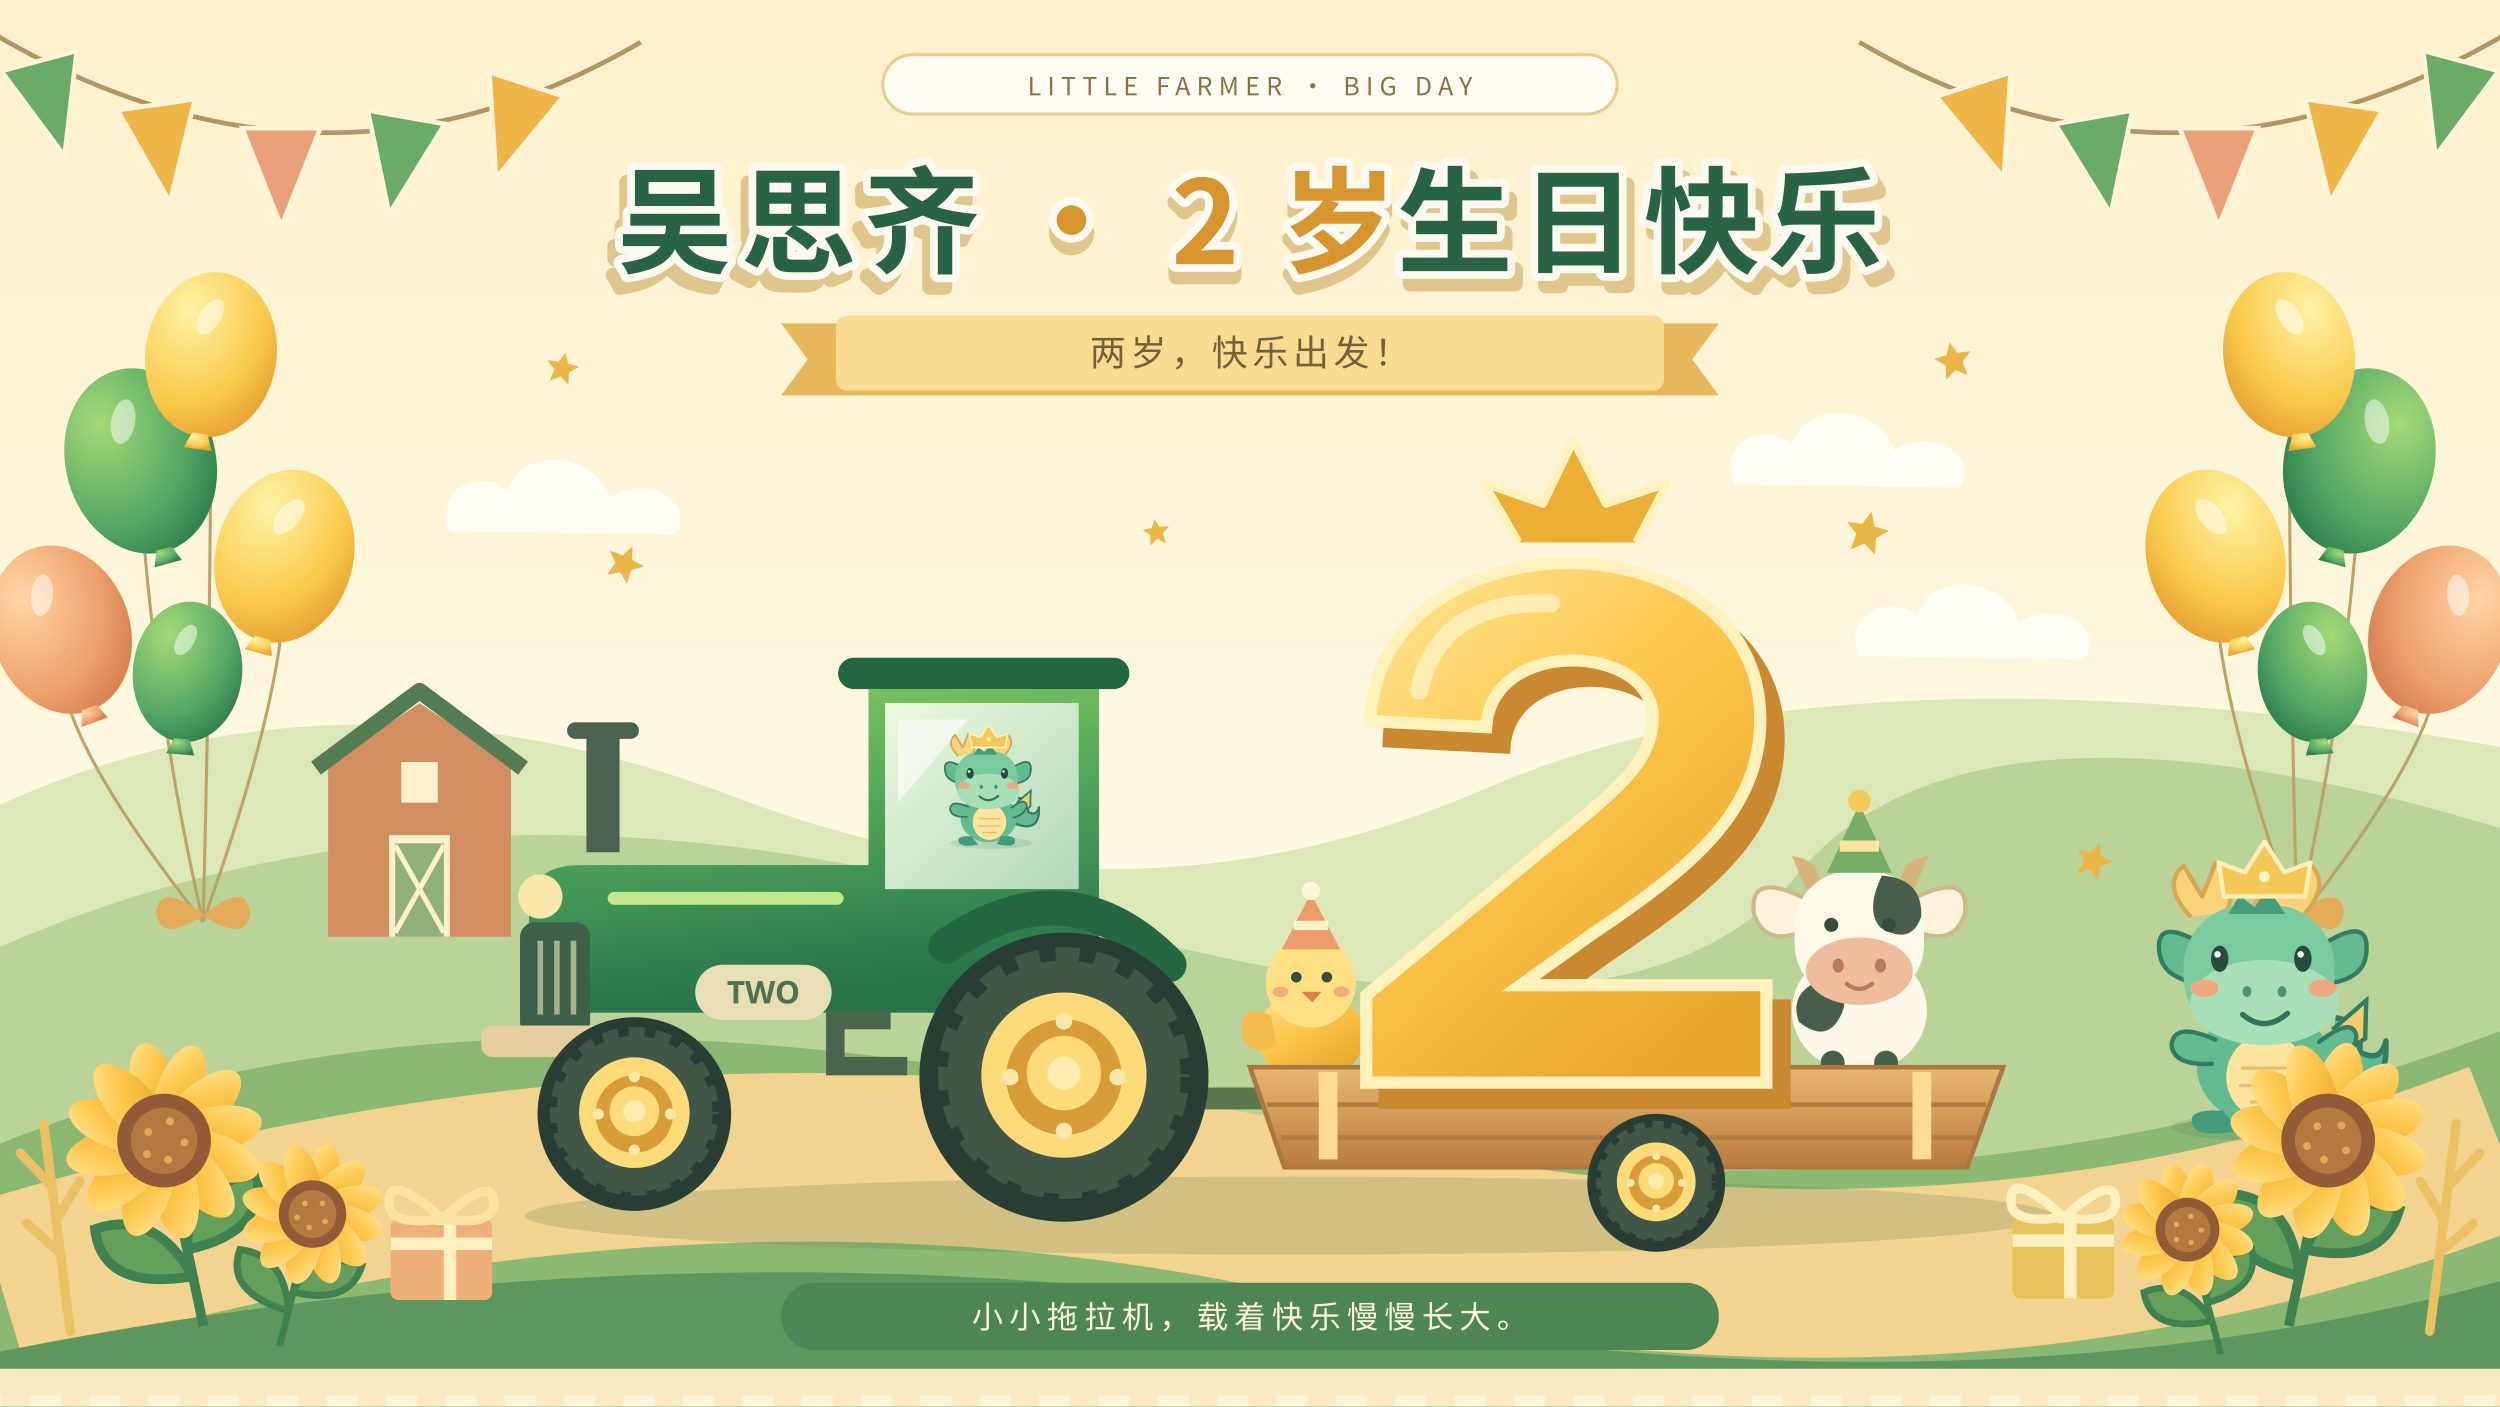
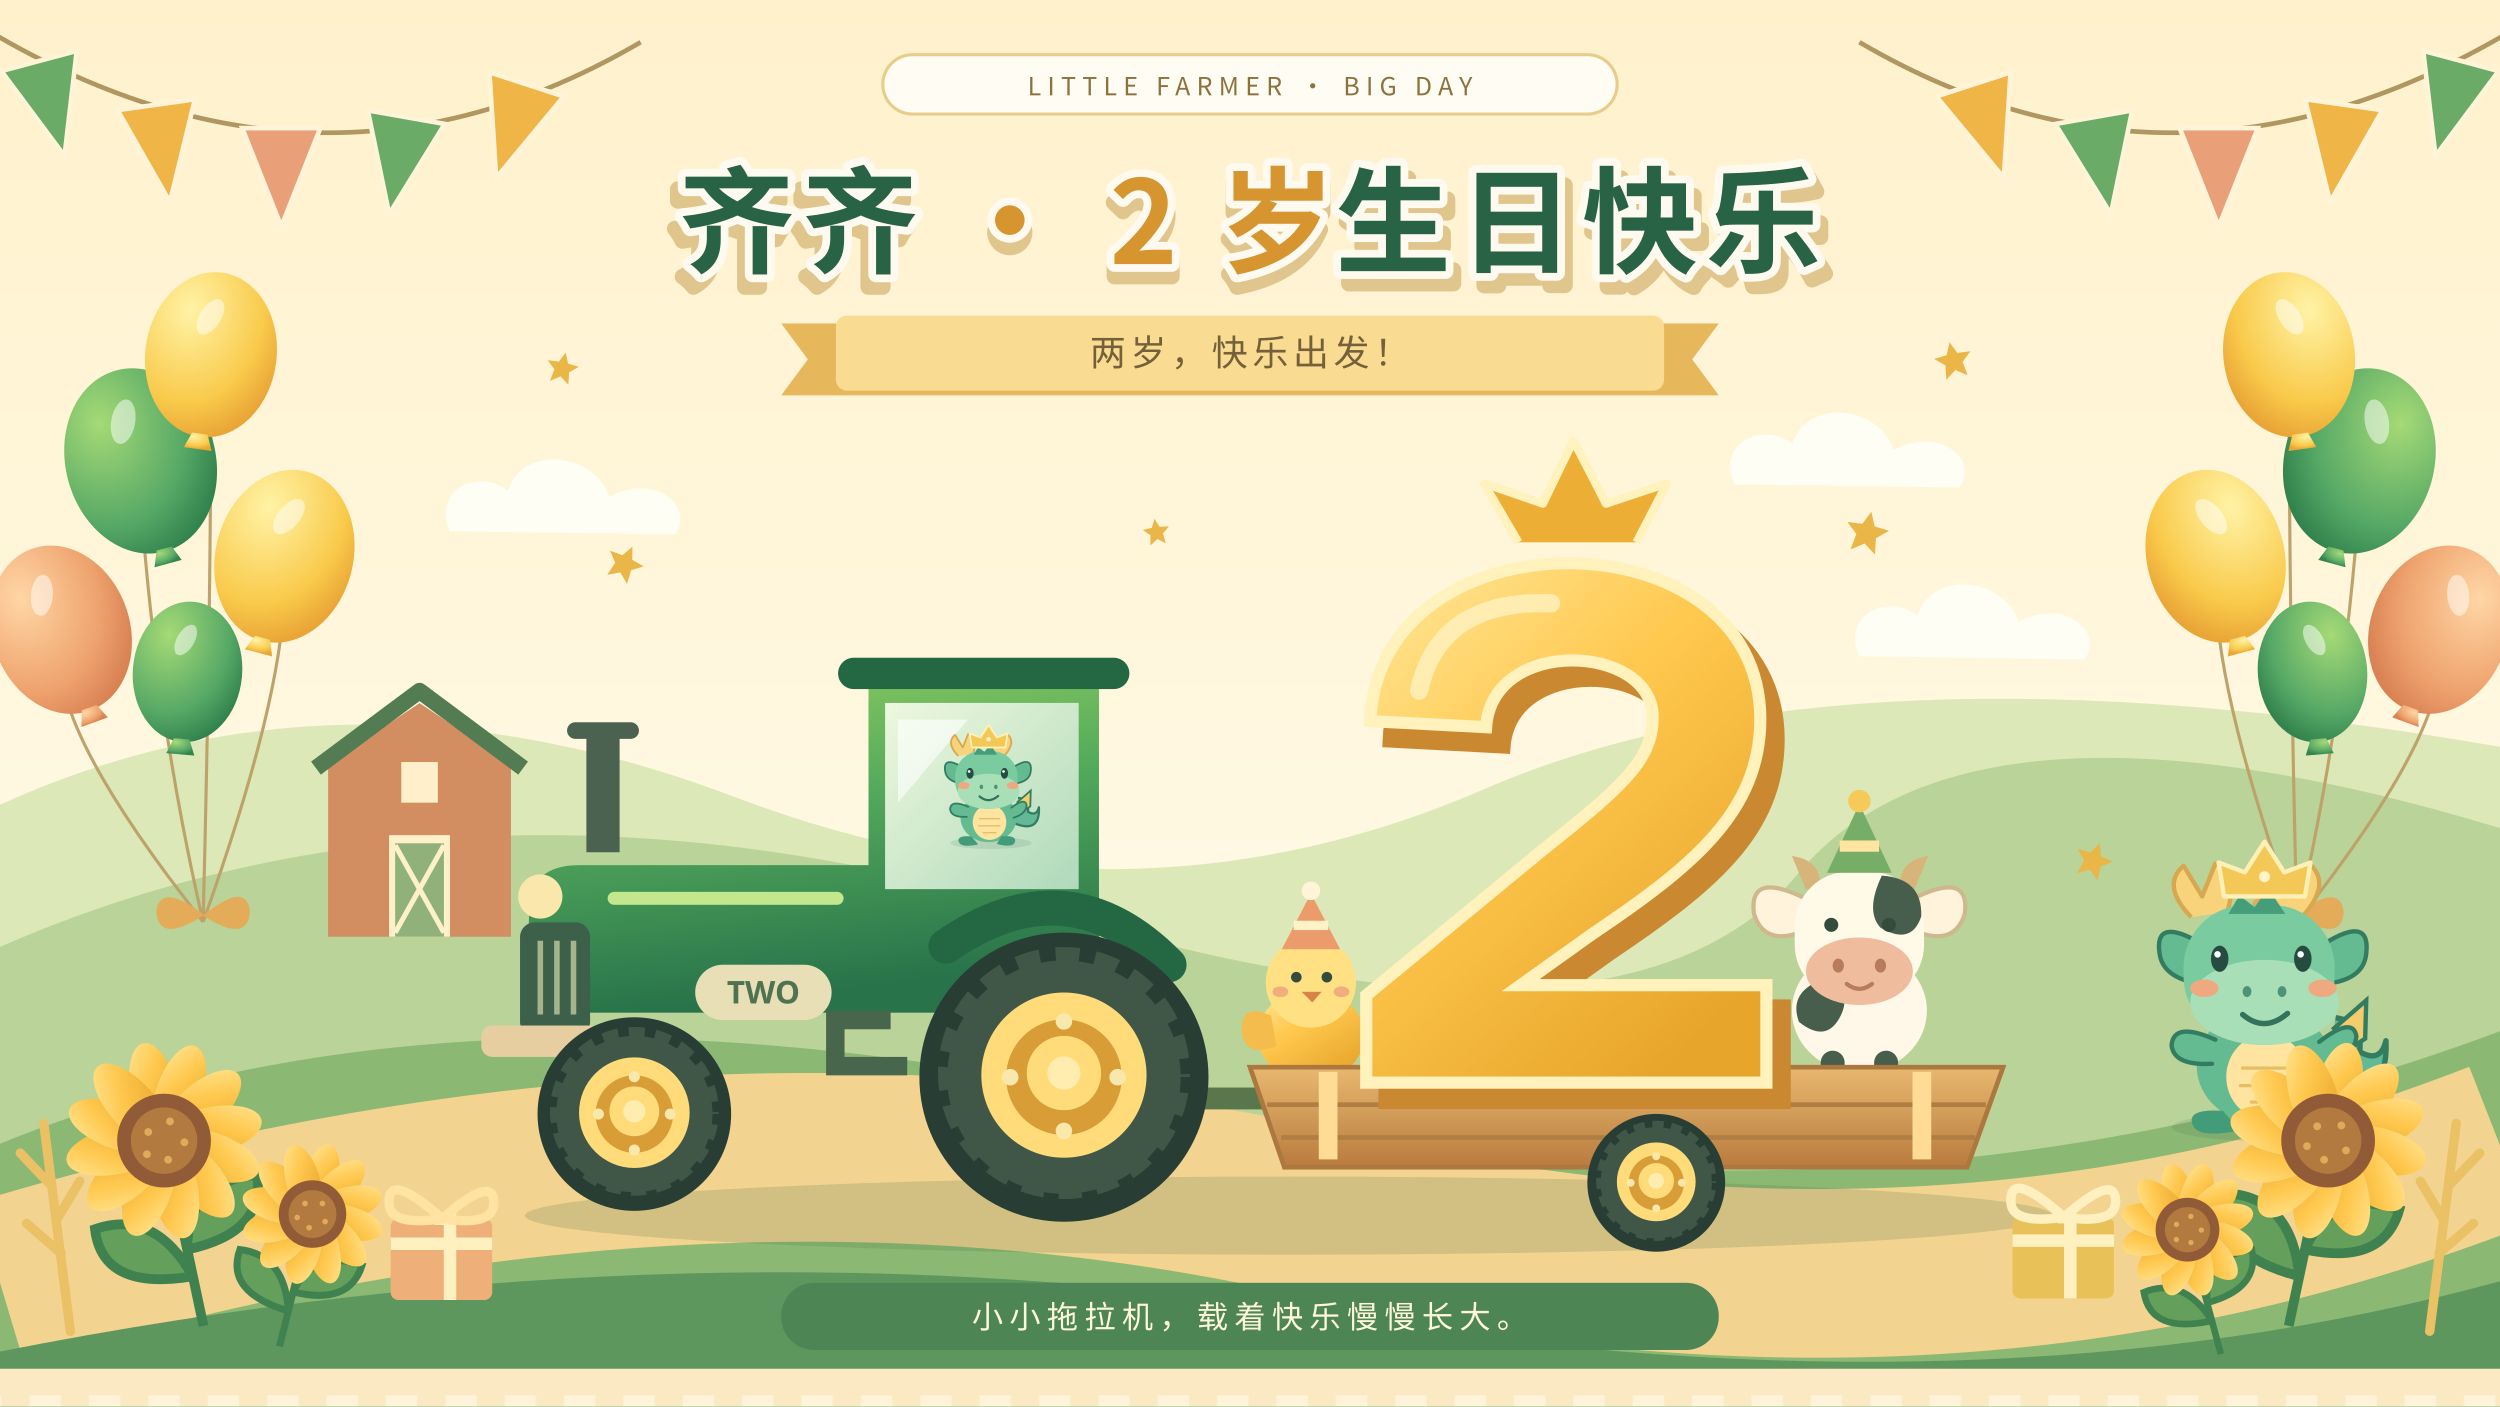
- <svg xmlns="http://www.w3.org/2000/svg" id="farm-scene" width="3840" height="2160" viewBox="0 0 1600 900" role="img" aria-label="吴思齐两岁生日背景">
+ <svg xmlns="http://www.w3.org/2000/svg" id="farm-scene" width="3840" height="2160" viewBox="0 0 1600 900" role="img" aria-label="齐齐两岁生日背景">
  <defs>
    <g id="farm-dragon" transform="translate(-150 -170)">
      <ellipse cx="154" cy="272" rx="90" ry="13" fill="#285c48" opacity=".12" />
      <path d="M205 228q58 24 55-35-5 21-24 10 3-28-22-31" fill="#62b995" stroke="#327d62" stroke-width="5" stroke-linejoin="round" />
      <path d="M211 183l31-27-1 35-20 13" fill="#f4cc6b" stroke="#327d62" stroke-width="4" />
      <ellipse cx="149" cy="216" rx="62" ry="54" fill="#65bb91" />
      <ellipse cx="151" cy="226" rx="37" ry="39" fill="#ffe4a0" />
      <path d="M129 218h44m-46 16h47m-37 15h28" stroke="#e7bd65" stroke-width="3" stroke-linecap="round" />
      <path d="M111 257q-33-2-28 12 4 14 43 6m51-18q35-3 30 13-4 13-40 4" fill="#439c79" />
      <path d="M104 192q-38-17-40 5 2 19 37 17m98-20q31-24 34-5-2 19-29 27" fill="#65bb91" stroke="#327d62" stroke-width="4" stroke-linecap="round" />
      <path d="M91 104q-43-25-38 9 3 23 38 28m113-37q42-26 38 9-2 24-37 28" fill="#65bb91" stroke="#327d62" stroke-width="4" />
      <path d="M82 80Q54 51 75 33l17 28 12-30q21 11 11 44m69 4q26-29 7-47l-16 29-13-28q-20 10-10 43" fill="#f8d37b" stroke="#d7a850" stroke-width="4" stroke-linejoin="round" />
      <rect x="75" y="69" width="138" height="122" rx="57" fill="#7acba0" />
      <path d="M116 77l10-17 14 11 12-18 16 24" fill="#459d79" />
      <ellipse cx="149" cy="158" rx="68" ry="39" fill="#a9dfb7" />
      <ellipse cx="108" cy="118" rx="8" ry="12" fill="#264c40" />
      <ellipse cx="184" cy="118" rx="8" ry="12" fill="#264c40" />
      <circle cx="106" cy="114" r="3" fill="#fff" />
      <circle cx="182" cy="114" r="3" fill="#fff" />
      <ellipse cx="94" cy="145" rx="13" ry="8" fill="#efa981" />
      <ellipse cx="202" cy="145" rx="13" ry="8" fill="#efa981" />
      <ellipse cx="133" cy="148" rx="4" ry="5" fill="#4b9474" />
      <ellipse cx="165" cy="148" rx="4" ry="5" fill="#4b9474" />
      <path d="M129 169q20 17 41-1" fill="none" stroke="#33735b" stroke-width="5" stroke-linecap="round" />
      <path d="M112 61l-5-31 24 9 18-28 18 28 24-9-5 31Z" fill="#f4c857" stroke="#fff1b6" stroke-width="4" stroke-linejoin="round" />
      <circle cx="149" cy="43" r="5" fill="#fff5c9" />
    </g>
    <linearGradient id="farm-sky" x2="0" y2="1">
      <stop stop-color="#fff1cc" />
      <stop offset="1" stop-color="#fffdf0" />
    </linearGradient>
    <linearGradient id="farm-green" x2=".2" y2="1">
      <stop stop-color="#89ca60" />
      <stop offset=".45" stop-color="#51a75b" />
      <stop offset="1" stop-color="#28734a" />
    </linearGradient>
    <linearGradient id="farm-gold" x2=".7" y2="1">
      <stop stop-color="#ffe89b" />
      <stop offset=".45" stop-color="#ffc84e" />
      <stop offset="1" stop-color="#e8a52b" />
    </linearGradient>
    <linearGradient id="farm-glass" x2="1" y2="1">
      <stop stop-color="#edf8de" />
      <stop offset="1" stop-color="#b0d9bb" />
    </linearGradient>
    <linearGradient id="farm-wood" x2="0" y2="1">
      <stop stop-color="#e7b870" />
      <stop offset="1" stop-color="#b97b3e" />
    </linearGradient>
    <linearGradient id="farm-cream" x2="0" y2="1">
      <stop stop-color="#fffef4" />
      <stop offset="1" stop-color="#f4dfad" />
    </linearGradient>
    <radialGradient id="farm-balloon-g" cx=".3" cy=".25" r=".8">
      <stop stop-color="#a5da76" />
      <stop offset=".7" stop-color="#56a866" />
      <stop offset="1" stop-color="#33834e" />
    </radialGradient>
    <radialGradient id="farm-balloon-y" cx=".3" cy=".25" r=".8">
      <stop stop-color="#fff3a6" />
      <stop offset=".7" stop-color="#f9ca4b" />
      <stop offset="1" stop-color="#e9a536" />
    </radialGradient>
    <radialGradient id="farm-balloon-o" cx=".3" cy=".25" r=".8">
      <stop stop-color="#ffd6a5" />
      <stop offset=".7" stop-color="#eea26d" />
      <stop offset="1" stop-color="#d98254" />
    </radialGradient>
    <pattern id="farm-gingham" width="38" height="38" patternUnits="userSpaceOnUse">
      <rect width="38" height="38" fill="#fff4d9" />
      <path d="M0 10h38M10 0v38" stroke="#eac571" stroke-width="18" opacity=".22" />
    </pattern>
    <g id="farm-star">
      <path d="M0-16 5-5 17-4 8 4 10 17 0 10-10 17-8 4-17-4-5-5Z" fill="#eab648" />
    </g>
    <g id="farm-cloud" fill="#fffef4">
      <path d="M0 38C-12 12 18-3 37 12C47-18 93-12 102 16C132 0 157 23 144 40Z" />
    </g>
    <g id="farm-tire">
      <circle r="70" fill="#283e35" />
      <circle cy="-2" r="61" fill="#405748" />
      <circle r="62" fill="none" stroke="#283e35" stroke-width="11" stroke-dasharray="8 12" />
      <circle cy="-1" r="40" fill="#ffdc79" />
      <circle r="28" fill="#d99d38" />
      <circle cy="-2" r="18" fill="#ffdc79" />
      <circle cy="-2" r="8" fill="#ffedaf" />
      <g fill="#f9e8ac">
        <circle cy="-27" r="4" />
        <circle cy="26" r="4" />
        <circle cx="-26" r="4" />
        <circle cx="26" r="4" />
      </g>
    </g>
    <g id="farm-sunflower">
      <path d="M0 0v97m0-26q-47-2-44-34 32-4 44 34m0-14q41 0 43-30-36-4-43 30" fill="#64a05b" stroke="#3f8250" stroke-width="5" />
      <ellipse cy="-24" rx="12" ry="27" fill="url(#farm-gold)" transform="rotate(0)" />
      <ellipse cy="-24" rx="12" ry="27" fill="url(#farm-gold)" transform="rotate(30)" />
      <ellipse cy="-24" rx="12" ry="27" fill="url(#farm-gold)" transform="rotate(60)" />
      <ellipse cy="-24" rx="12" ry="27" fill="url(#farm-gold)" transform="rotate(90)" />
      <ellipse cy="-24" rx="12" ry="27" fill="url(#farm-gold)" transform="rotate(120)" />
      <ellipse cy="-24" rx="12" ry="27" fill="url(#farm-gold)" transform="rotate(150)" />
      <ellipse cy="-24" rx="12" ry="27" fill="url(#farm-gold)" transform="rotate(180)" />
      <ellipse cy="-24" rx="12" ry="27" fill="url(#farm-gold)" transform="rotate(210)" />
      <ellipse cy="-24" rx="12" ry="27" fill="url(#farm-gold)" transform="rotate(240)" />
      <ellipse cy="-24" rx="12" ry="27" fill="url(#farm-gold)" transform="rotate(270)" />
      <ellipse cy="-24" rx="12" ry="27" fill="url(#farm-gold)" transform="rotate(300)" />
      <ellipse cy="-24" rx="12" ry="27" fill="url(#farm-gold)" transform="rotate(330)" />
      <circle r="24" fill="#925b38" />
      <circle r="17" fill="#b37a40" />
      <g fill="#e0aa5a">
        <circle cx="-7" cy="-6" r="2" />
        <circle cx="5" cy="-9" r="2" />
        <circle cx="10" cy="3" r="2" />
        <circle cy="10" r="2" />
        <circle cx="-10" cy="5" r="2" />
      </g>
    </g>
    <g id="farm-chick">
      <ellipse cy="28" rx="40" ry="35" fill="url(#farm-gold)" />
      <circle cy="-12" r="34" fill="#ffe184" />
      <path d="M-22-37 0-79 22-37Z" fill="#ec9c6a" />
      <path d="M-13-55h26" stroke="#fff2c6" stroke-width="7" />
      <circle cy="-81" r="7" fill="#fff5d9" />
      <path d="M-30 13q-23-10-22 11t26 12" fill="#f3bc4d" />
      <circle cx="-11" cy="-16" r="4" fill="#354b3c" />
      <circle cx="12" cy="-16" r="4" fill="#354b3c" />
      <path d="M-7-5h15L1 3Z" fill="#d78345" />
      <ellipse cx="-23" cy="-5" rx="6" ry="4" fill="#f1ad7d" />
      <ellipse cx="23" cy="-5" rx="6" ry="4" fill="#f1ad7d" />
      <path d="M-13 57v10h-12m38-10v10h12" fill="none" stroke="#bd7f3d" stroke-width="5" stroke-linecap="round" />
    </g>
    <g id="farm-cow">
      <ellipse cy="42" rx="48" ry="44" fill="#fff7e7" />
      <path d="M-24 19q-27 9-19 31 20 16 30-5 8-17-11-26Z" fill="#475e4c" />
      <path d="M-35-36q-44-23-40 9 8 26 41 10m69-19q44-23 40 9-8 26-41 10" fill="#fff3dc" stroke="#ceb88e" stroke-width="3" />
      <path d="M-38-44l-10-24q21 3 20 22m67 2 10-24q-21 3-20 22" fill="#d7b57a" />
      <rect x="-46" y="-57" width="92" height="91" rx="39" fill="#fff9e8" />
      <path d="M16-54q29 2 28 29-7 21-29 8-11-12 1-37Z" fill="#475e4c" />
      <circle cx="-20" cy="-19" r="5" fill="#354b3c" />
      <circle cx="21" cy="-19" r="5" fill="#354b3c" />
      <ellipse cy="14" rx="38" ry="24" fill="#efbd9e" />
      <ellipse cx="-15" cy="10" rx="4" ry="5" fill="#b77c5b" />
      <ellipse cx="15" cy="10" rx="4" ry="5" fill="#b77c5b" />
      <path d="M-9 23q9 7 18 0" stroke="#b77c5b" stroke-width="3" fill="none" stroke-linecap="round" />
      <path d="M-23-56 0-105 23-56Z" fill="#76ad67" />
      <path d="M-14-75h28" stroke="#ffe5a0" stroke-width="8" />
      <circle cy="-107" r="8" fill="#f5ca58" />
      <path d="M-19 79v12m38-12v12" stroke="#475e4c" stroke-width="17" stroke-linecap="round" />
    </g>
  </defs>
  <path d="M0 0H1600V900H0Z" fill="url(#farm-sky)" />
  <path d="M-20 12Q200 150 410 27M1190 27Q1400 150 1620 12" fill="none" stroke="#b09660" stroke-width="3" />
  <path d="M-25 0h50L0 63Z" fill="#6aab68" stroke="#fff4d8" stroke-width="3" transform="translate(25 39) rotate(-15)" />
  <path d="M-25 0h50L0 63Z" fill="#6aab68" stroke="#fff4d8" stroke-width="3" transform="translate(1575 39) rotate(15)" />
  <path d="M-25 0h50L0 63Z" fill="#efb547" stroke="#fff4d8" stroke-width="3" transform="translate(100 67) rotate(-8)" />
  <path d="M-25 0h50L0 63Z" fill="#efb547" stroke="#fff4d8" stroke-width="3" transform="translate(1500 67) rotate(8)" />
  <path d="M-25 0h50L0 63Z" fill="#e9a078" stroke="#fff4d8" stroke-width="3" transform="translate(180 82) rotate(0)" />
  <path d="M-25 0h50L0 63Z" fill="#e9a078" stroke="#fff4d8" stroke-width="3" transform="translate(1420 82) rotate(0)" />
  <path d="M-25 0h50L0 63Z" fill="#6aab68" stroke="#fff4d8" stroke-width="3" transform="translate(260 75) rotate(10)" />
  <path d="M-25 0h50L0 63Z" fill="#6aab68" stroke="#fff4d8" stroke-width="3" transform="translate(1340 75) rotate(-10)" />
  <path d="M-25 0h50L0 63Z" fill="#efb547" stroke="#fff4d8" stroke-width="3" transform="translate(337 54) rotate(18)" />
  <path d="M-25 0h50L0 63Z" fill="#efb547" stroke="#fff4d8" stroke-width="3" transform="translate(1263 54) rotate(-18)" />
  <g class="cloud">
    <use href="#farm-cloud" x="288" y="302" />
    <use href="#farm-cloud" x="1190" y="382" />
  </g>
  <g class="cloud two">
    <use href="#farm-cloud" x="1110" y="272" />
  </g>
  <path d="M0 515Q220 415 470 510T950 505T1600 478V900H0Z" fill="#dce8b7" />
  <path d="M0 606Q300 475 670 584T1150 560T1600 530V900H0Z" fill="#bad398" />
  <path d="M0 732Q300 609 750 709T1600 660V900H0Z" fill="#8bb873" />
  <path d="M0 821Q450 686 850 778T1600 733" stroke="#f2d390" stroke-width="108" fill="none" />
  <path d="M0 865Q450 776 860 843T1600 820V900H0Z" fill="#5d975e" />
  <path d="M0 876H1600V900H0Z" fill="url(#farm-gingham)" />
  <g transform="translate(130 230) scale(1 1)">
    <g class="party-balloons">
      <g stroke="#bda26a" stroke-width="2" fill="none">
        <path d="M0 360Q-30 230-40 90M0 360Q50 220 52 150M0 360Q-95 240-91 190M0 360Q5 160 5 15" />
      </g>
      <g transform="translate(-40 65) rotate(-15)">
        <ellipse rx="48" ry="60" fill="url(#farm-balloon-g)" />
        <path d="M-5 58l-4 10h18l-4-10" fill="url(#farm-balloon-g)" />
        <ellipse cx="-15.36" cy="-22.8" rx="7.68" ry="14.4" fill="#fff" opacity=".5" transform="rotate(25)" />
      </g>
      <g transform="translate(52 126) rotate(15)">
        <ellipse rx="44" ry="56" fill="url(#farm-balloon-y)" />
        <path d="M-5 54l-4 10h18l-4-10" fill="url(#farm-balloon-y)" />
        <ellipse cx="-14.08" cy="-21.28" rx="7.04" ry="13.44" fill="#fff" opacity=".5" transform="rotate(25)" />
      </g>
      <g transform="translate(-91 173) rotate(-20)">
        <ellipse rx="44" ry="55" fill="url(#farm-balloon-o)" />
        <path d="M-5 53l-4 10h18l-4-10" fill="url(#farm-balloon-o)" />
        <ellipse cx="-14.08" cy="-20.9" rx="7.04" ry="13.2" fill="#fff" opacity=".5" transform="rotate(25)" />
      </g>
      <g transform="translate(5 -3) rotate(8)">
        <ellipse rx="42" ry="53" fill="url(#farm-balloon-y)" />
        <path d="M-5 51l-4 10h18l-4-10" fill="url(#farm-balloon-y)" />
        <ellipse cx="-13.44" cy="-20.14" rx="6.72" ry="12.72" fill="#fff" opacity=".5" transform="rotate(25)" />
      </g>
      <g transform="translate(-10 200) rotate(5)">
        <ellipse rx="35" ry="45" fill="url(#farm-balloon-g)" />
        <path d="M-5 43l-4 10h18l-4-10" fill="url(#farm-balloon-g)" />
        <ellipse cx="-11.2" cy="-17.1" rx="5.6" ry="10.8" fill="#fff" opacity=".5" transform="rotate(25)" />
      </g>
      <path d="M0 355q-28-21-30-1 2 20 30 2 28-23 30-2-2 20-30 2" fill="#e4ab59" />
    </g>
  </g>
  <g transform="translate(1470 230) scale(-1 1)">
    <g class="party-balloons">
      <g stroke="#bda26a" stroke-width="2" fill="none">
        <path d="M0 360Q-30 230-40 90M0 360Q50 220 52 150M0 360Q-95 240-91 190M0 360Q5 160 5 15" />
      </g>
      <g transform="translate(-40 65) rotate(-15)">
        <ellipse rx="48" ry="60" fill="url(#farm-balloon-g)" />
        <path d="M-5 58l-4 10h18l-4-10" fill="url(#farm-balloon-g)" />
        <ellipse cx="-15.36" cy="-22.8" rx="7.68" ry="14.4" fill="#fff" opacity=".5" transform="rotate(25)" />
      </g>
      <g transform="translate(52 126) rotate(15)">
        <ellipse rx="44" ry="56" fill="url(#farm-balloon-y)" />
        <path d="M-5 54l-4 10h18l-4-10" fill="url(#farm-balloon-y)" />
        <ellipse cx="-14.08" cy="-21.28" rx="7.04" ry="13.44" fill="#fff" opacity=".5" transform="rotate(25)" />
      </g>
      <g transform="translate(-91 173) rotate(-20)">
        <ellipse rx="44" ry="55" fill="url(#farm-balloon-o)" />
        <path d="M-5 53l-4 10h18l-4-10" fill="url(#farm-balloon-o)" />
        <ellipse cx="-14.08" cy="-20.9" rx="7.04" ry="13.2" fill="#fff" opacity=".5" transform="rotate(25)" />
      </g>
      <g transform="translate(5 -3) rotate(8)">
        <ellipse rx="42" ry="53" fill="url(#farm-balloon-y)" />
        <path d="M-5 51l-4 10h18l-4-10" fill="url(#farm-balloon-y)" />
        <ellipse cx="-13.44" cy="-20.14" rx="6.72" ry="12.72" fill="#fff" opacity=".5" transform="rotate(25)" />
      </g>
      <g transform="translate(-10 200) rotate(5)">
        <ellipse rx="35" ry="45" fill="url(#farm-balloon-g)" />
        <path d="M-5 43l-4 10h18l-4-10" fill="url(#farm-balloon-g)" />
        <ellipse cx="-11.2" cy="-17.1" rx="5.6" ry="10.8" fill="#fff" opacity=".5" transform="rotate(25)" />
      </g>
      <path d="M0 355q-28-21-30-1 2 20 30 2 28-23 30-2-2 20-30 2" fill="#e4ab59" />
    </g>
  </g>
  <use href="#farm-star" transform="translate(360 235) scale(0.6) rotate(12)" />
  <use href="#farm-star" transform="translate(1250 230) scale(0.7) rotate(-12)" />
  <use href="#farm-star" transform="translate(400 360) scale(0.7) rotate(25)" />
  <use href="#farm-star" transform="translate(1195 340) scale(0.8) rotate(12)" />
  <use href="#farm-star" transform="translate(740 340) scale(0.5) rotate(-8)" />
  <use href="#farm-star" transform="translate(1340 550) scale(0.7) rotate(20)" />
  <g transform="translate(210 450) scale(.65)">
    <path d="M0 60 90 0l90 60v170H0Z" fill="#d28d61" />
    <path d="M-12 64 90-12 192 64" stroke="#537c53" stroke-width="16" fill="none" stroke-linejoin="round" />
    <path d="M60 130h60v100H60Z" fill="#fef1c9" />
    <path d="M66 138h48v92H66Z" fill="#91b17b" />
    <path d="M66 140l48 86m0-86-48 86" stroke="#fef1c9" stroke-width="5" />
    <rect x="72" y="58" width="36" height="40" fill="#fff0cc" />
  </g>
  <g class="party-ride">
    <ellipse cx="825" cy="778" rx="489" ry="25" fill="#497447" opacity=".2" />
    <path d="M735 703h120" stroke="#59764d" stroke-width="14" stroke-linecap="round" />
    <g transform="translate(1190 609) scale(.9)">
      <use href="#farm-cow" />
    </g>
    <g transform="translate(839 639) scale(.85)">
      <use href="#farm-chick" />
    </g>
    <path d="M800 683h482l-23 64H822Z" fill="url(#farm-wood)" stroke="#ac783f" stroke-width="3" />
    <path d="M811 707h460m-451 21h444" stroke="#ae7e43" stroke-width="3" />
    <path d="M850 686v56m380-56v56" stroke="#ffdc96" stroke-width="12" />
    <g transform="translate(1060 757)">
      <g class="party-trailer-wheel">
        <use href="#farm-tire" transform="scale(.63)" />
      </g>
    </g>
    <g transform="translate(-280 -143) scale(1.3)">
      <path d="M890 465C894 361 1082 362 1082 464C1082 510 1048 537 999 570L964 595H1085V643H888V600L973 530C1013 498 1029 485 1029 463C1029 427 950 423 947 468Z" fill="#ca8830" stroke="#ca8830" stroke-width="6" transform="translate(9 10)" />
      <path d="M890 465C894 361 1082 362 1082 464C1082 510 1048 537 999 570L964 595H1085V643H888V600L973 530C1013 498 1029 485 1029 463C1029 427 950 423 947 468Z" fill="url(#farm-gold)" stroke="#fff2bc" stroke-width="6" />
      <path d="M963 377l-17-29 29 10 15-31 16 31 30-10-15 29" fill="#edae36" stroke="#fff2bc" stroke-width="4" stroke-linejoin="round" />
      <path d="M914 450q10-45 65-43" fill="none" stroke="#fff5cb" stroke-width="9" stroke-linecap="round" opacity=".7" />
    </g>
    <g transform="translate(-79 -113) scale(1.18)">
      <g>
        <path d="M354 590q0-25 27-25h157v-98h125v178H352Z" fill="url(#farm-green)" />
        <path d="M547 477h105v101H547Z" fill="url(#farm-glass)" />
        <path d="M554 486l38 0-38 45Z" fill="#fff" opacity=".6" />
        <path d="M598 478v100" stroke="url(#farm-green)" stroke-width="10" />
        <path d="M530 461h141" stroke="#236743" stroke-width="17" stroke-linecap="round" />
        <path d="M385 558v-63h18v63" fill="#4b6250" />
        <path d="M379 492h30" stroke="#4b6250" stroke-width="9" stroke-linecap="round" />
        <rect x="349" y="596" width="38" height="62" rx="8" fill="#3d604b" />
        <path d="M360 606v40m9-40v40m9-40v40" stroke="#a5b489" stroke-width="3" />
        <path d="M400 583h121" stroke="#c2e78d" stroke-width="7" stroke-linecap="round" />
        <rect x="328" y="652" width="65" height="17" rx="6" fill="#e7cea0" />
        <circle cx="360" cy="582" r="12" fill="#fae7ac" />
        <path d="M580 609q66-46 121 10" fill="none" stroke="#236743" stroke-width="19" stroke-linecap="round" />
        <rect x="444" y="619" width="74" height="30" rx="15" fill="#e9dfb6" />
        <text x="481" y="640" text-anchor="middle" fill="#4f7350" font-size="17" font-family="sans-serif" font-weight="700">TWO</text>
        <path d="M550 649h-30v25h39" fill="none" stroke="#47664b" stroke-width="10" />
        <g class="wheel rear">
          <use href="#farm-tire" transform="translate(644 680) scale(1.12)" />
        </g>
        <g class="wheel front">
          <use href="#farm-tire" transform="translate(411 700) scale(.75)" />
        </g>
      </g>
    </g>
    <g transform="translate(633 510) scale(.29)">
      <use href="#farm-dragon" />
    </g>
  </g>
  <g transform="translate(1450 650) scale(.7)">
    <use href="#farm-dragon" />
  </g>
  <g transform="translate(105 730) rotate(-12) scale(1.25)">
    <use href="#farm-sunflower" />
  </g>
  <g transform="translate(200 777) rotate(14) scale(0.9)">
    <use href="#farm-sunflower" />
  </g>
  <g transform="translate(1490 730) rotate(12) scale(1.25)">
    <use href="#farm-sunflower" />
  </g>
  <g transform="translate(1400 787) rotate(-15) scale(0.85)">
    <use href="#farm-sunflower" />
  </g>
  <g stroke="#eac164" stroke-width="6" fill="none" stroke-linecap="round">
    <path d="M45 852l-17-133m11 83-22-19m19-2 15-25m-19 2-19-20M1555 852l17-133m-11 83 22-19m-19-2-15-25m19 2 19-20" />
  </g>
  <g transform="translate(250 780)">
    <rect width="65" height="52" rx="5" fill="#efaf78" />
    <path d="M28 0h10v52M0 16h65" fill="none" stroke="#fff0c0" stroke-width="8" />
    <path d="M33 0q-35-31-34-10 0 15 34 10 33-29 33-10 0 15-33 10" fill="none" stroke="#ffe3a3" stroke-width="6" />
  </g>
  <g transform="translate(1288 779)">
    <rect width="65" height="52" rx="5" fill="#e8c259" />
    <path d="M29 0h8v52M0 15h65" fill="none" stroke="#fff0c0" stroke-width="8" />
    <path d="M33 0q-35-31-34-10 0 15 34 10 33-29 33-10 0 15-33 10" fill="none" stroke="#fff0c0" stroke-width="6" />
  </g>
  <rect x="500" y="821" width="600" height="43" rx="21" fill="#4d8554" />
  <text x="800" y="850" text-anchor="middle" font-size="20" letter-spacing="4" fill="#fff7db" font-family="PingFang SC, Microsoft YaHei, Noto Sans CJK SC, sans-serif">小小拖拉机，载着快乐慢慢长大。</text>
  <g font-family="PingFang SC, Microsoft YaHei, Noto Sans CJK SC, sans-serif" text-anchor="middle">
    <rect x="565" y="35" width="470" height="38" rx="19" fill="#fffdf3" stroke="#e8cc8a" stroke-width="2" />
    <text x="800" y="61" font-size="16" letter-spacing="4" fill="#8d713f">LITTLE FARMER · BIG DAY</text>
-     <text x="800" y="177" font-size="74" font-weight="bold" letter-spacing="5" stroke="#e0c58c" stroke-width="10" stroke-linejoin="round" paint-order="stroke" fill="#e0c58c">吴思齐 · 2 岁生日快乐</text>
-     <text x="800" y="169" font-size="74" font-weight="bold" letter-spacing="5" stroke="#fffaf0" stroke-width="10" stroke-linejoin="round" paint-order="stroke" fill="#276344">吴思齐 <tspan fill="#d79530">· 2 岁</tspan>生日快乐</text>
+     <text x="800" y="177" font-size="74" font-weight="bold" letter-spacing="5" stroke="#e0c58c" stroke-width="10" stroke-linejoin="round" paint-order="stroke" fill="#e0c58c">齐齐 · 2 岁生日快乐</text>
+     <text x="800" y="169" font-size="74" font-weight="bold" letter-spacing="5" stroke="#fffaf0" stroke-width="10" stroke-linejoin="round" paint-order="stroke" fill="#276344">齐齐 <tspan fill="#d79530">· 2 岁</tspan>生日快乐</text>
    <path d="M500 207h600l-17 23 17 23H500l17-23Z" fill="#e7b75c" />
    <rect x="535" y="202" width="530" height="48" rx="7" fill="#f9dc91" />
    <text x="800" y="234" font-size="23" letter-spacing="3" fill="#75603a">两岁，快乐出发！</text>
  </g>
</svg>
